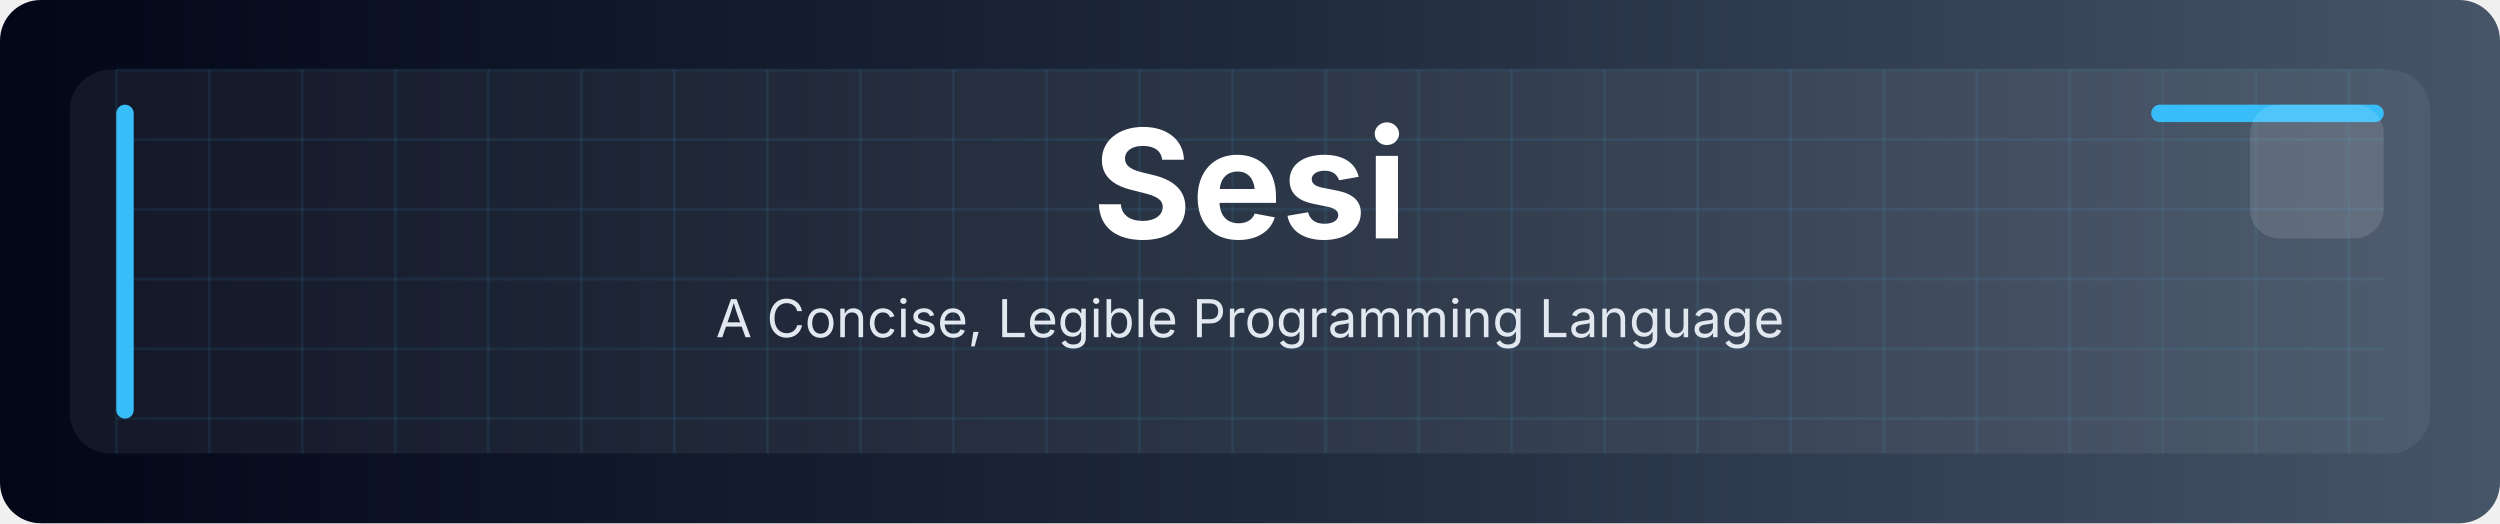
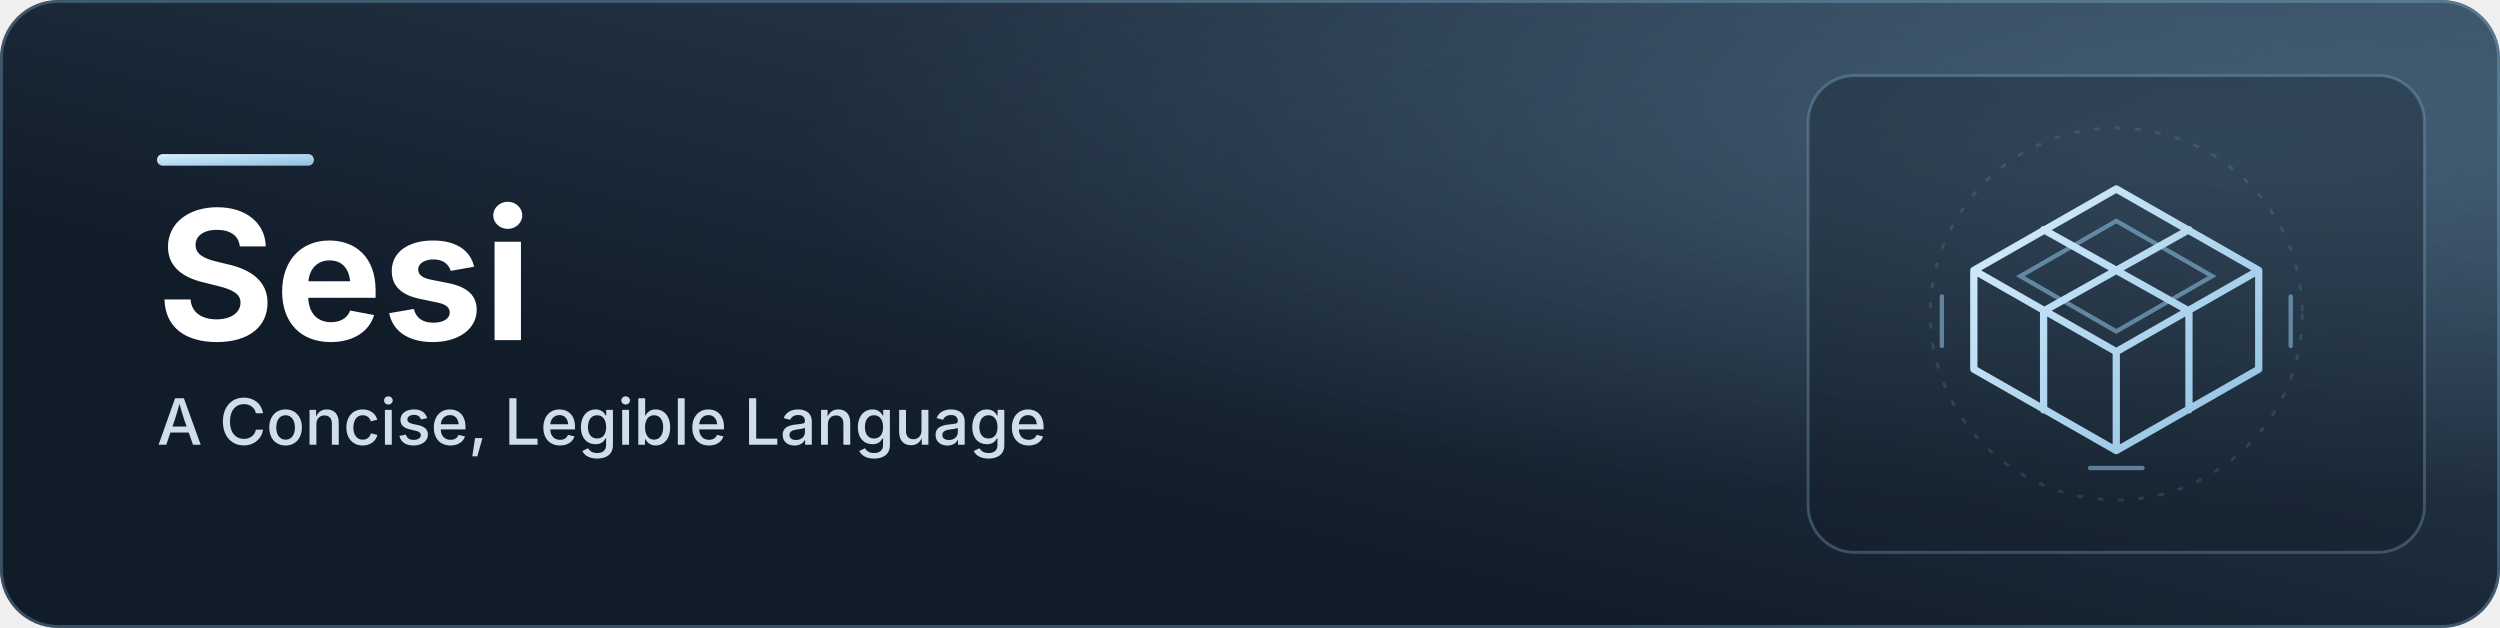
- <svg xmlns="http://www.w3.org/2000/svg" width="860" height="180">
+ <svg xmlns="http://www.w3.org/2000/svg" width="860" height="216">
  <defs>
-     <linearGradient id="bg" y2="0%" x2="100%" y1="0%" x1="0%">
-       <stop offset="0%" stop-color="#020617" />
-       <stop offset="50%" stop-color="#1e293b" />
-       <stop offset="100%" stop-color="#475569" />
+     <linearGradient id="bg" x1="0%" y1="100%" x2="100%" y2="0%">
+       <stop offset="0%" stop-color="#111c29" />
+       <stop offset="32%" stop-color="#111c29" />
+       <stop offset="100%" stop-color="#33485d" />
+     </linearGradient>
+     <radialGradient id="glow" cx="87%" cy="25%" r="55%">
+       <stop offset="0%" stop-color="#8ec0e0" stop-opacity="0.25" />
+       <stop offset="100%" stop-color="#8ec0e0" stop-opacity="0" />
+     </radialGradient>
+     <linearGradient id="accent" x1="0%" y1="0%" x2="100%" y2="100%">
+       <stop offset="0%" stop-color="#d8efff" />
+       <stop offset="100%" stop-color="#8ec0e0" />
    </linearGradient>
  </defs>
-   <rect x="0" y="0" width="860" height="180" fill="url(#bg)" ry="14" rx="14" />
-   <line x1="40" y1="24" x2="40" y2="156" stroke="#38bdf8" opacity="0.08" stroke-width="1" />
-   <line x1="72" y1="24" x2="72" y2="156" stroke="#38bdf8" opacity="0.08" stroke-width="1" />
-   <line x1="104" y1="24" x2="104" y2="156" stroke="#38bdf8" opacity="0.08" stroke-width="1" />
-   <line x1="136" y1="24" x2="136" y2="156" stroke="#38bdf8" opacity="0.08" stroke-width="1" />
-   <line x1="168" y1="24" x2="168" y2="156" stroke="#38bdf8" opacity="0.08" stroke-width="1" />
-   <line x1="200" y1="24" x2="200" y2="156" stroke="#38bdf8" opacity="0.08" stroke-width="1" />
-   <line x1="232" y1="24" x2="232" y2="156" stroke="#38bdf8" opacity="0.08" stroke-width="1" />
-   <line x1="264" y1="24" x2="264" y2="156" stroke="#38bdf8" opacity="0.08" stroke-width="1" />
-   <line x1="296" y1="24" x2="296" y2="156" stroke="#38bdf8" opacity="0.08" stroke-width="1" />
-   <line x1="328" y1="24" x2="328" y2="156" stroke="#38bdf8" opacity="0.08" stroke-width="1" />
-   <line x1="360" y1="24" x2="360" y2="156" stroke="#38bdf8" opacity="0.08" stroke-width="1" />
-   <line x1="392" y1="24" x2="392" y2="156" stroke="#38bdf8" opacity="0.08" stroke-width="1" />
-   <line x1="424" y1="24" x2="424" y2="156" stroke="#38bdf8" opacity="0.08" stroke-width="1" />
-   <line x1="456" y1="24" x2="456" y2="156" stroke="#38bdf8" opacity="0.08" stroke-width="1" />
-   <line x1="488" y1="24" x2="488" y2="156" stroke="#38bdf8" opacity="0.08" stroke-width="1" />
-   <line x1="520" y1="24" x2="520" y2="156" stroke="#38bdf8" opacity="0.08" stroke-width="1" />
-   <line x1="552" y1="24" x2="552" y2="156" stroke="#38bdf8" opacity="0.08" stroke-width="1" />
-   <line x1="584" y1="24" x2="584" y2="156" stroke="#38bdf8" opacity="0.08" stroke-width="1" />
-   <line x1="616" y1="24" x2="616" y2="156" stroke="#38bdf8" opacity="0.08" stroke-width="1" />
-   <line x1="648" y1="24" x2="648" y2="156" stroke="#38bdf8" opacity="0.08" stroke-width="1" />
-   <line x1="680" y1="24" x2="680" y2="156" stroke="#38bdf8" opacity="0.08" stroke-width="1" />
-   <line x1="712" y1="24" x2="712" y2="156" stroke="#38bdf8" opacity="0.08" stroke-width="1" />
-   <line x1="744" y1="24" x2="744" y2="156" stroke="#38bdf8" opacity="0.08" stroke-width="1" />
-   <line x1="776" y1="24" x2="776" y2="156" stroke="#38bdf8" opacity="0.08" stroke-width="1" />
-   <line x1="808" y1="24" x2="808" y2="156" stroke="#38bdf8" opacity="0.08" stroke-width="1" />
-   <line x1="40" y1="24" x2="820" y2="24" stroke="#38bdf8" opacity="0.08" stroke-width="1" />
-   <line x1="40" y1="48" x2="820" y2="48" stroke="#38bdf8" opacity="0.08" stroke-width="1" />
-   <line x1="40" y1="72" x2="820" y2="72" stroke="#38bdf8" opacity="0.08" stroke-width="1" />
-   <line x1="40" y1="96" x2="820" y2="96" stroke="#38bdf8" opacity="0.08" stroke-width="1" />
-   <line x1="40" y1="120" x2="820" y2="120" stroke="#38bdf8" opacity="0.08" stroke-width="1" />
-   <line x1="40" y1="144" x2="820" y2="144" stroke="#38bdf8" opacity="0.08" stroke-width="1" />
-   <rect x="24" y="24" width="812" height="132" fill="rgba(255,255,255,0.06)" ry="14" rx="14" />
-   <rect x="40" y="36" width="6" height="108" fill="#38bdf8" ry="3" rx="3" />
-   <rect x="740" y="36" width="80" height="6" fill="#38bdf8" ry="3" rx="3" />
-   <rect x="774" y="36" width="46" height="46" fill="rgba(255,255,255,0.12)" ry="10" rx="10" />
-   <text x="430" y="82" font-size="52" fill="#ffffff" font-weight="700" font-family="system-ui, -apple-system, sans-serif" text-anchor="middle">Sesi</text>
-   <text x="430" y="116" font-size="18" fill="#e2e8f0" font-weight="400" font-family="system-ui, -apple-system, sans-serif" text-anchor="middle">A Concise, Legible Programming Language</text>
+   <rect x="0" y="0" width="860" height="216" fill="url(#bg)" rx="20" />
+   <rect x="0" y="0" width="860" height="216" fill="url(#glow)" rx="20" />
+   <rect x="0.5" y="0.5" width="859" height="215" fill="none" rx="19.5" stroke="#8ec0e0" stroke-opacity="0.32" />
+   <rect x="622" y="26" width="212" height="164" fill="#111c29" rx="16" fill-opacity="0.36" stroke="#8ec0e0" stroke-opacity="0.3" />
+   <circle cx="728" cy="108" r="64" fill="none" stroke="#8ec0e0" stroke-opacity="0.16" stroke-dasharray="2 5" />
+   <path d="M 72 27 L 105 46 L 72 65 L 39 46 Z M 12 53 V 70 M 132 53 V 70 M 63 112 H 81" fill="none" transform="translate(656 49)" stroke="#8ec0e0" stroke-width="1.5" opacity="0.58" stroke-linecap="round" />
+   <path d="M 72 16 L 121 44 V 78 L 72 106 L 23 78 V 44 Z M 23 44 L 72 72 L 121 44 M 72 72 V 106 M 47 30 L 97 58 V 92 M 97 30 L 47 58 V 92" fill="none" transform="translate(656 49)" stroke="url(#accent)" stroke-width="2.5" stroke-linecap="round" stroke-linejoin="round" />
+   <rect x="54" y="53" width="54" height="4" fill="url(#accent)" rx="2" />
+   <text x="54" y="117" font-size="62" fill="#ffffff" font-family="system-ui, -apple-system, sans-serif" font-weight="750">Sesi</text>
+   <text x="54" y="153" font-size="22" fill="#cfdeec" font-family="system-ui, -apple-system, sans-serif" font-weight="450">A Concise, Legible Language</text>
</svg>
